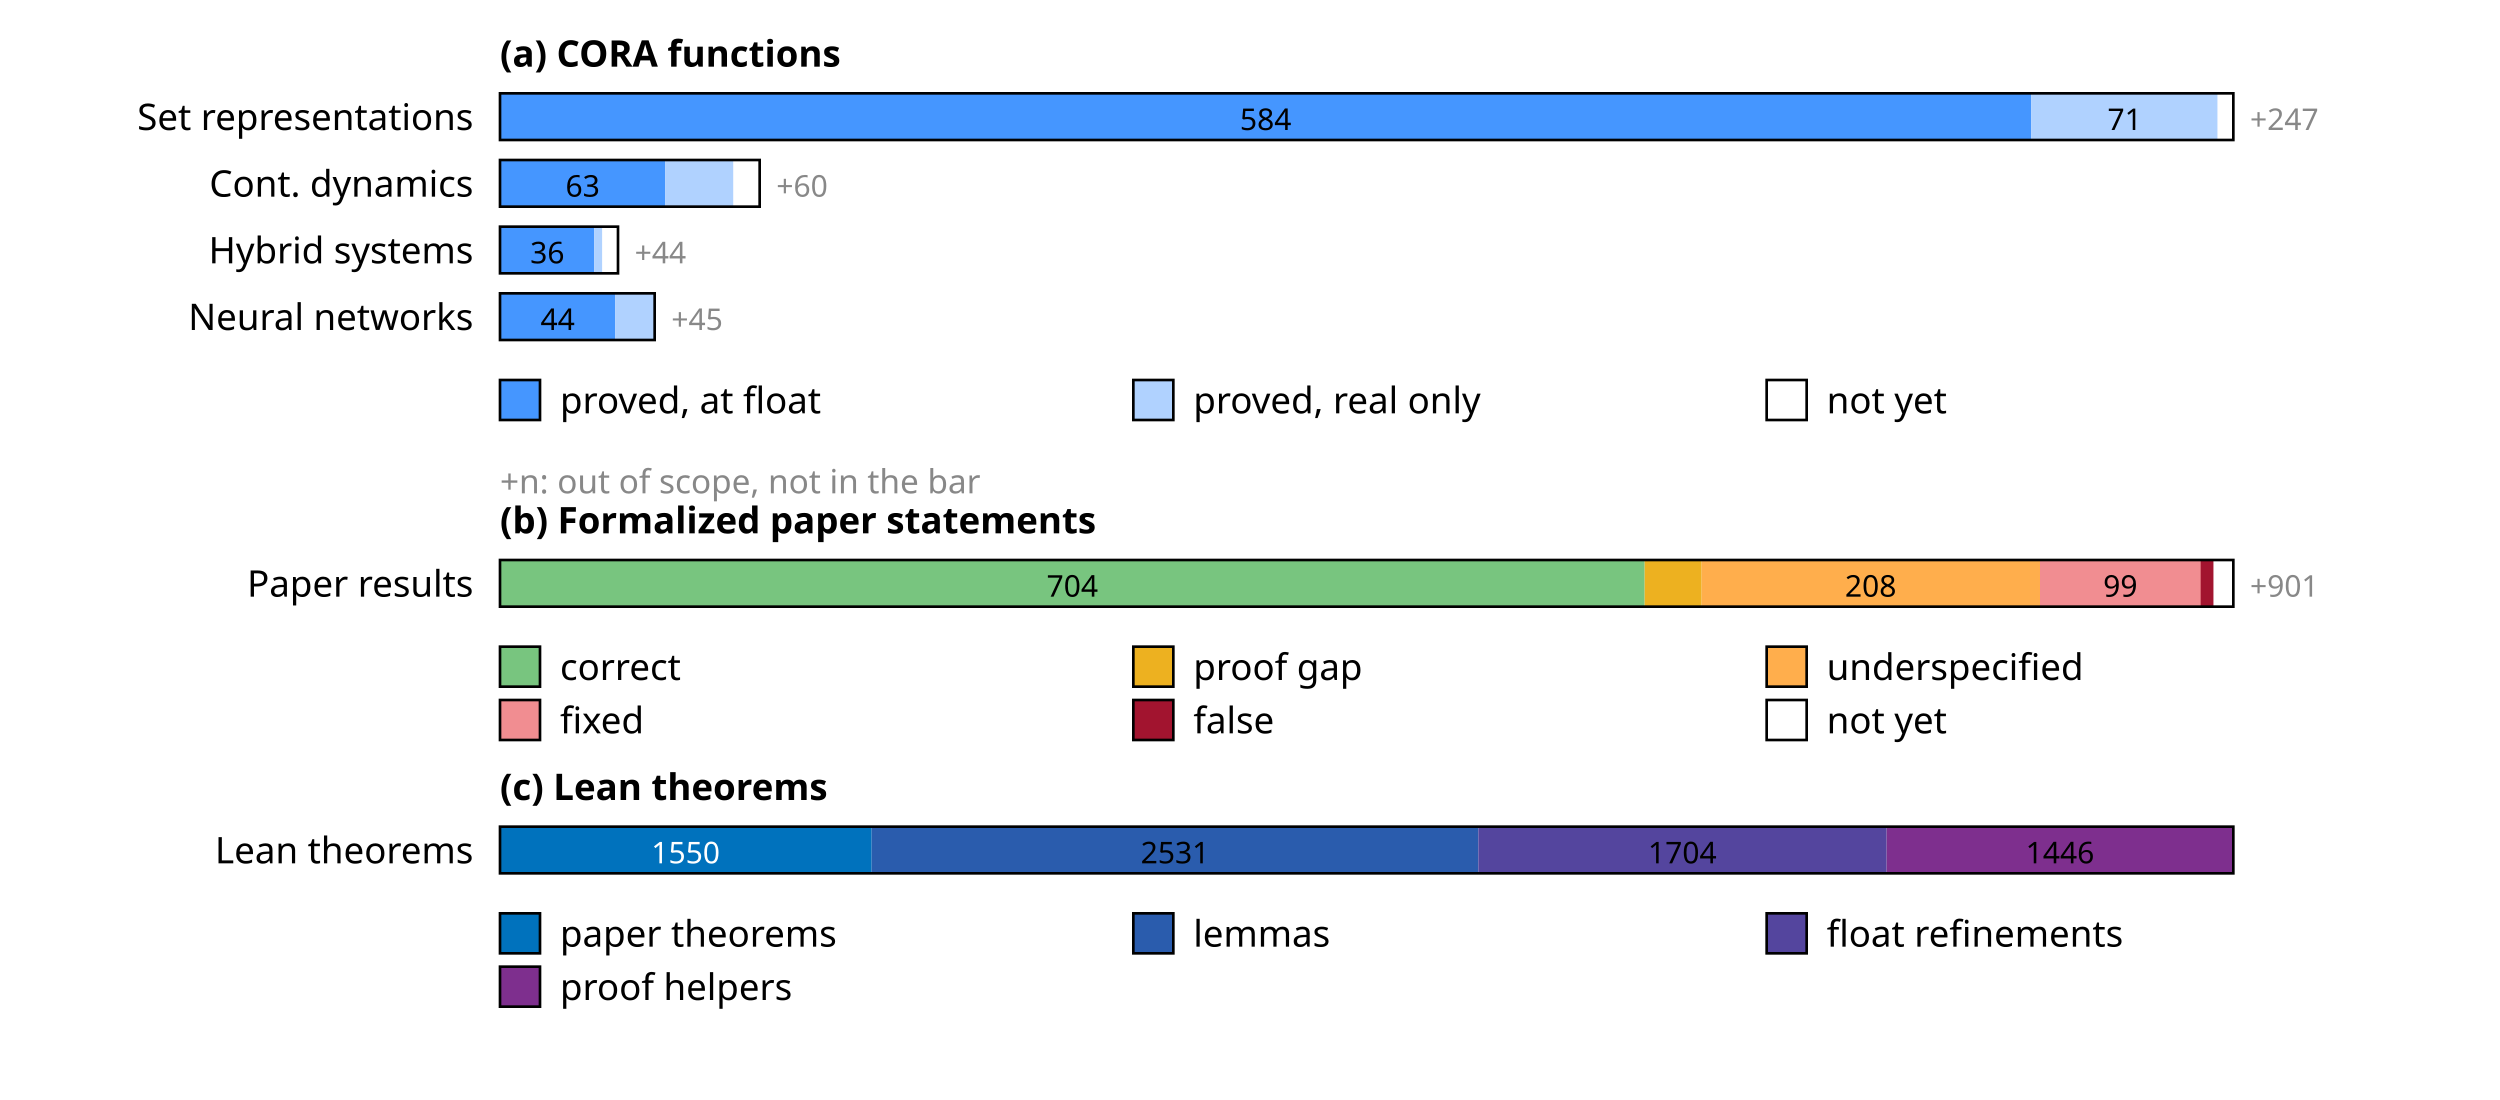
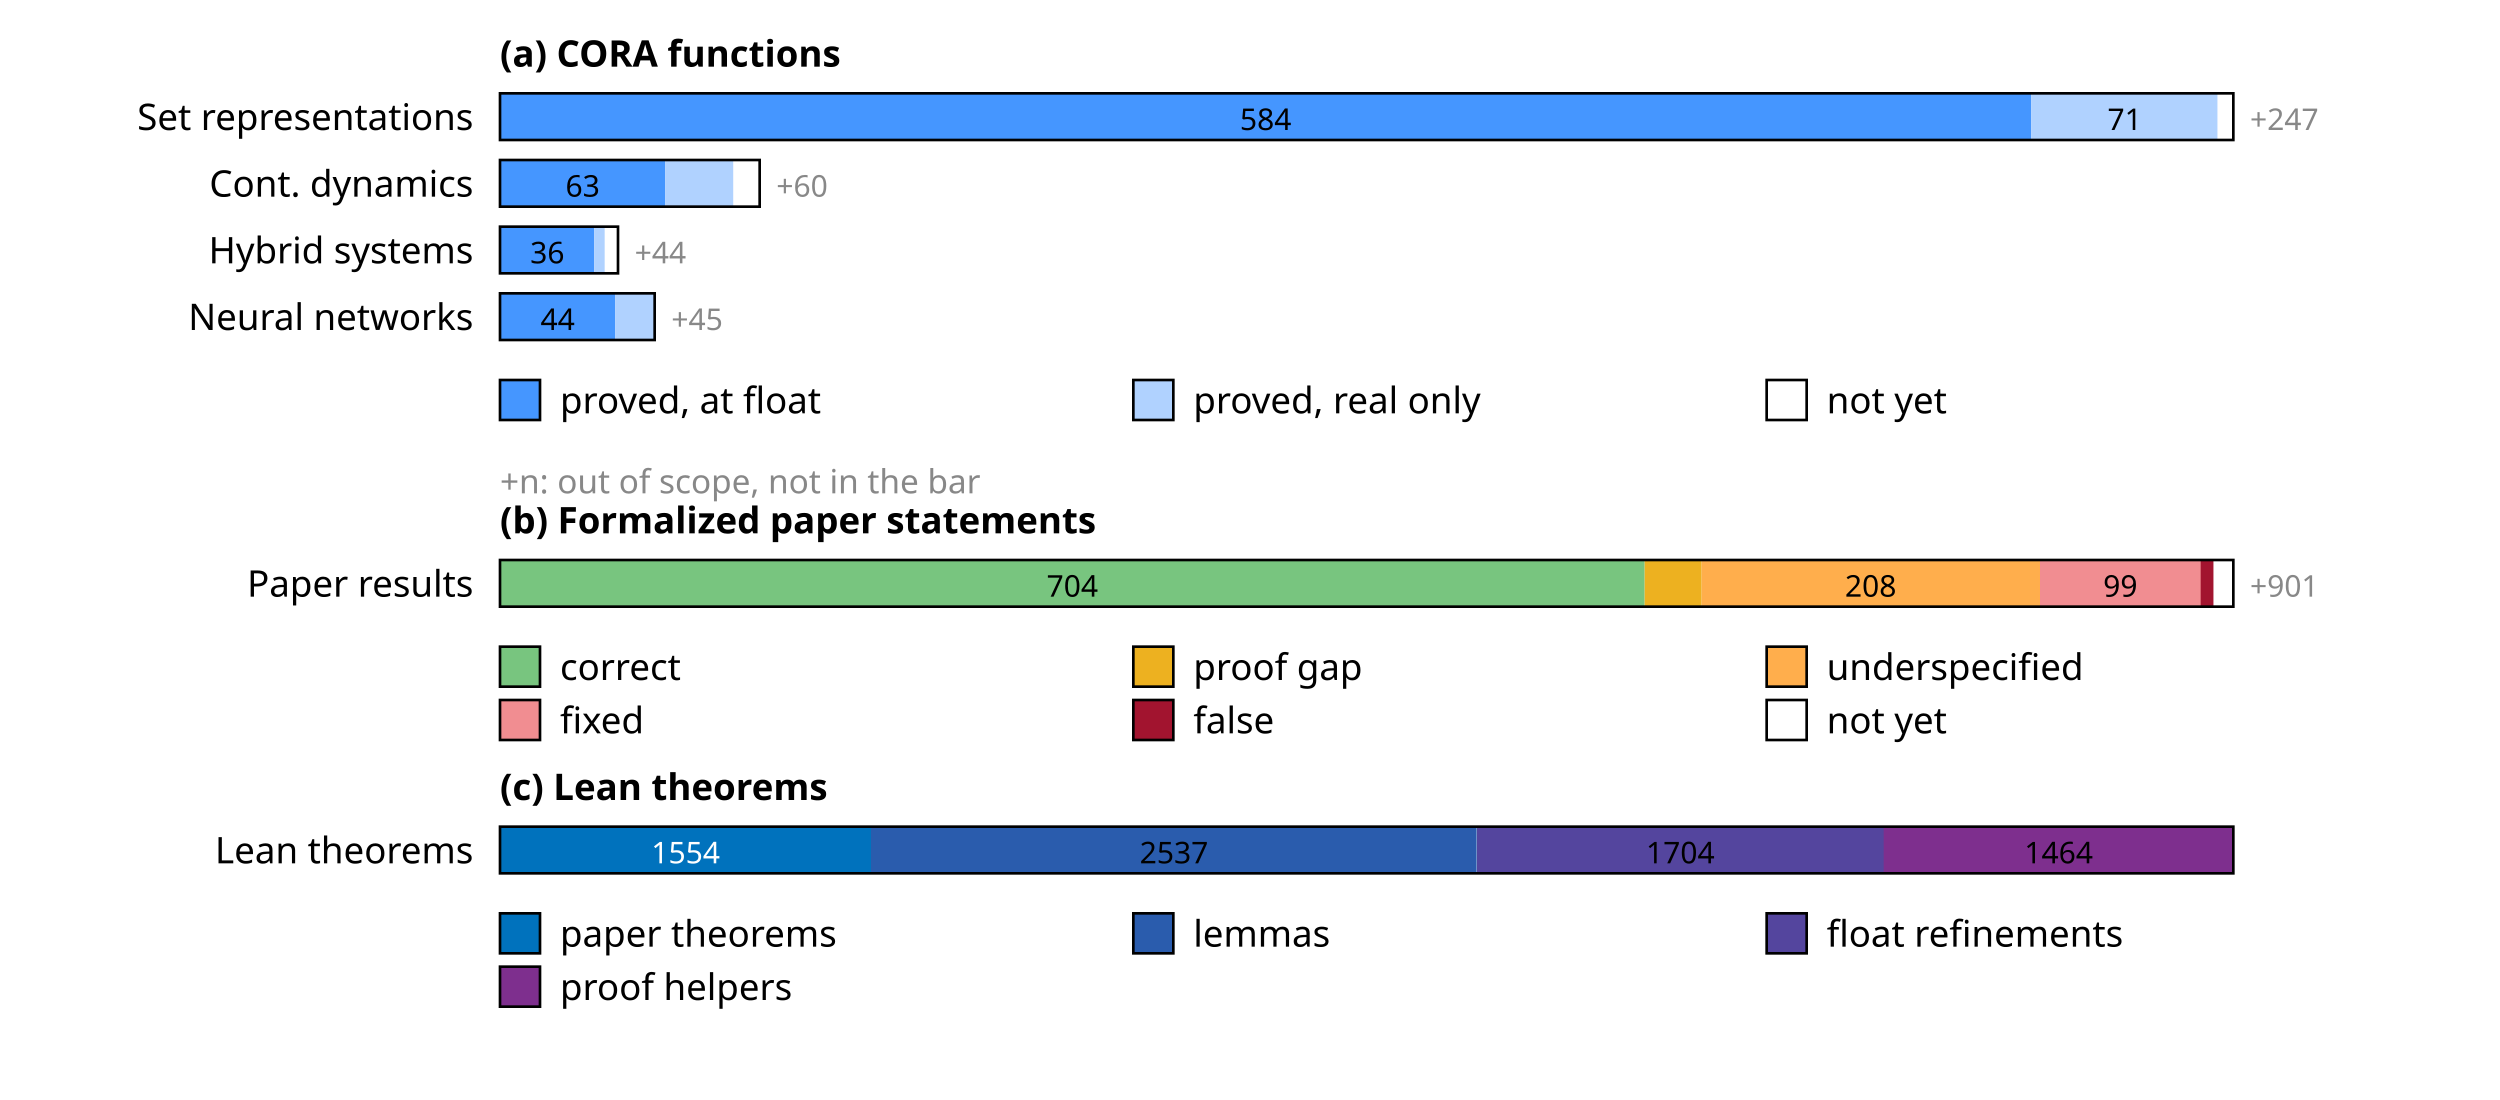
<svg xmlns="http://www.w3.org/2000/svg" width="750" height="330" font-family="sans-serif" font-size="11">
  <rect width="100%" height="100%" fill="white" />
  <text x="150" y="20" font-weight="bold">(a) CORA functions</text>
  <text x="142" y="39" text-anchor="end">Set representations</text>
  <rect x="150.0" y="28" width="459.4" height="14" fill="rgb(69,150,255)" />
  <text x="379.7" y="39" text-anchor="middle" font-size="9" fill="#000">584</text>
  <rect x="609.4" y="28" width="55.9" height="14" fill="rgb(176,210,255)" />
  <text x="637.4" y="39" text-anchor="middle" font-size="9" fill="#000">71</text>
  <rect x="665.3" y="28" width="4.7" height="14" fill="rgb(255,255,255)" />
  <rect x="150" y="28" width="520.0" height="14" fill="none" stroke="#000" stroke-width="0.8" />
  <text x="675.0" y="39" font-size="9" fill="#888">+247</text>
  <text x="142" y="59" text-anchor="end">Cont. dynamics</text>
  <rect x="150.0" y="48" width="49.6" height="14" fill="rgb(69,150,255)" />
  <text x="174.8" y="59" text-anchor="middle" font-size="9" fill="#000">63</text>
  <rect x="199.6" y="48" width="20.5" height="14" fill="rgb(176,210,255)" />
  <rect x="220.0" y="48" width="7.9" height="14" fill="rgb(255,255,255)" />
  <rect x="150" y="48" width="77.9" height="14" fill="none" stroke="#000" stroke-width="0.8" />
  <text x="232.9" y="59" font-size="9" fill="#888">+60</text>
  <text x="142" y="79" text-anchor="end">Hybrid systems</text>
  <rect x="150.0" y="68" width="28.3" height="14" fill="rgb(69,150,255)" />
  <text x="164.2" y="79" text-anchor="middle" font-size="9" fill="#000">36</text>
-   <rect x="178.3" y="68" width="2.4" height="14" fill="rgb(176,210,255)" />
-   <rect x="180.7" y="68" width="4.7" height="14" fill="rgb(255,255,255)" />
+   <rect x="178.3" y="68" width="3.1" height="14" fill="rgb(176,210,255)" />
+   <rect x="181.5" y="68" width="3.9" height="14" fill="rgb(255,255,255)" />
  <rect x="150" y="68" width="35.4" height="14" fill="none" stroke="#000" stroke-width="0.8" />
  <text x="190.4" y="79" font-size="9" fill="#888">+44</text>
  <text x="142" y="99" text-anchor="end">Neural networks</text>
  <rect x="150.0" y="88" width="34.6" height="14" fill="rgb(69,150,255)" />
  <text x="167.3" y="99" text-anchor="middle" font-size="9" fill="#000">44</text>
  <rect x="184.6" y="88" width="11.8" height="14" fill="rgb(176,210,255)" />
  <rect x="150" y="88" width="46.4" height="14" fill="none" stroke="#000" stroke-width="0.8" />
  <text x="201.4" y="99" font-size="9" fill="#888">+45</text>
  <rect x="150" y="114" width="12" height="12" fill="rgb(69,150,255)" stroke="#000" stroke-width="0.8" />
  <text x="168" y="124">proved, at float</text>
  <rect x="340" y="114" width="12" height="12" fill="rgb(176,210,255)" stroke="#000" stroke-width="0.8" />
  <text x="358" y="124">proved, real only</text>
  <rect x="530" y="114" width="12" height="12" fill="rgb(255,255,255)" stroke="#000" stroke-width="0.8" />
  <text x="548" y="124">not yet</text>
  <text x="150" y="148" font-size="10" fill="#888">+n: out of scope, not in the bar</text>
  <text x="150" y="160" font-weight="bold">(b) Formalized paper statements</text>
  <text x="142" y="179" text-anchor="end">Paper results</text>
  <rect x="150.0" y="168" width="343.4" height="14" fill="rgb(120,197,127)" />
  <text x="321.7" y="179" text-anchor="middle" font-size="9" fill="#000">704</text>
  <rect x="493.4" y="168" width="17.1" height="14" fill="rgb(237,177,32)" />
  <rect x="510.5" y="168" width="101.5" height="14" fill="rgb(255,174,76)" />
  <text x="561.2" y="179" text-anchor="middle" font-size="9" fill="#000">208</text>
  <rect x="612.0" y="168" width="48.3" height="14" fill="rgb(241,141,145)" />
  <text x="636.1" y="179" text-anchor="middle" font-size="9" fill="#000">99</text>
  <rect x="660.2" y="168" width="3.9" height="14" fill="rgb(162,20,47)" />
  <rect x="664.1" y="168" width="5.9" height="14" fill="rgb(255,255,255)" />
  <rect x="150" y="168" width="520.0" height="14" fill="none" stroke="#000" stroke-width="0.8" />
  <text x="675.0" y="179" font-size="9" fill="#888">+901</text>
  <rect x="150" y="194" width="12" height="12" fill="rgb(120,197,127)" stroke="#000" stroke-width="0.8" />
  <text x="168" y="204">correct</text>
  <rect x="340" y="194" width="12" height="12" fill="rgb(237,177,32)" stroke="#000" stroke-width="0.8" />
  <text x="358" y="204">proof gap</text>
  <rect x="530" y="194" width="12" height="12" fill="rgb(255,174,76)" stroke="#000" stroke-width="0.8" />
  <text x="548" y="204">underspecified</text>
  <rect x="150" y="210" width="12" height="12" fill="rgb(241,141,145)" stroke="#000" stroke-width="0.8" />
  <text x="168" y="220">fixed</text>
  <rect x="340" y="210" width="12" height="12" fill="rgb(162,20,47)" stroke="#000" stroke-width="0.8" />
  <text x="358" y="220">false</text>
  <rect x="530" y="210" width="12" height="12" fill="rgb(255,255,255)" stroke="#000" stroke-width="0.8" />
  <text x="548" y="220">not yet</text>
  <text x="150" y="240" font-weight="bold">(c) Lean theorems</text>
  <text x="142" y="259" text-anchor="end">Lean theorems</text>
-   <rect x="150.0" y="248" width="111.5" height="14" fill="rgb(0,114,189)" />
-   <text x="205.7" y="259" text-anchor="middle" font-size="9" fill="#fff">1550</text>
-   <rect x="261.5" y="248" width="182.0" height="14" fill="rgb(42,92,173)" />
-   <text x="352.5" y="259" text-anchor="middle" font-size="9" fill="#000">2531</text>
-   <rect x="443.5" y="248" width="122.5" height="14" fill="rgb(84,69,158)" />
-   <text x="504.7" y="259" text-anchor="middle" font-size="9" fill="#000">1704</text>
-   <rect x="566.0" y="248" width="104.0" height="14" fill="rgb(126,47,142)" />
-   <text x="618.0" y="259" text-anchor="middle" font-size="9" fill="#000">1446</text>
+   <rect x="150.0" y="248" width="111.3" height="14" fill="rgb(0,114,189)" />
+   <text x="205.7" y="259" text-anchor="middle" font-size="9" fill="#fff">1554</text>
+   <rect x="261.3" y="248" width="181.7" height="14" fill="rgb(42,92,173)" />
+   <text x="352.2" y="259" text-anchor="middle" font-size="9" fill="#000">2537</text>
+   <rect x="443.1" y="248" width="122.1" height="14" fill="rgb(84,69,158)" />
+   <text x="504.1" y="259" text-anchor="middle" font-size="9" fill="#000">1704</text>
+   <rect x="565.1" y="248" width="104.9" height="14" fill="rgb(126,47,142)" />
+   <text x="617.6" y="259" text-anchor="middle" font-size="9" fill="#000">1464</text>
  <rect x="150" y="248" width="520.0" height="14" fill="none" stroke="#000" stroke-width="0.8" />
  <rect x="150" y="274" width="12" height="12" fill="rgb(0,114,189)" stroke="#000" stroke-width="0.8" />
  <text x="168" y="284">paper theorems</text>
  <rect x="340" y="274" width="12" height="12" fill="rgb(42,92,173)" stroke="#000" stroke-width="0.8" />
  <text x="358" y="284">lemmas</text>
  <rect x="530" y="274" width="12" height="12" fill="rgb(84,69,158)" stroke="#000" stroke-width="0.8" />
  <text x="548" y="284">float refinements</text>
  <rect x="150" y="290" width="12" height="12" fill="rgb(126,47,142)" stroke="#000" stroke-width="0.8" />
  <text x="168" y="300">proof helpers</text>
</svg>
